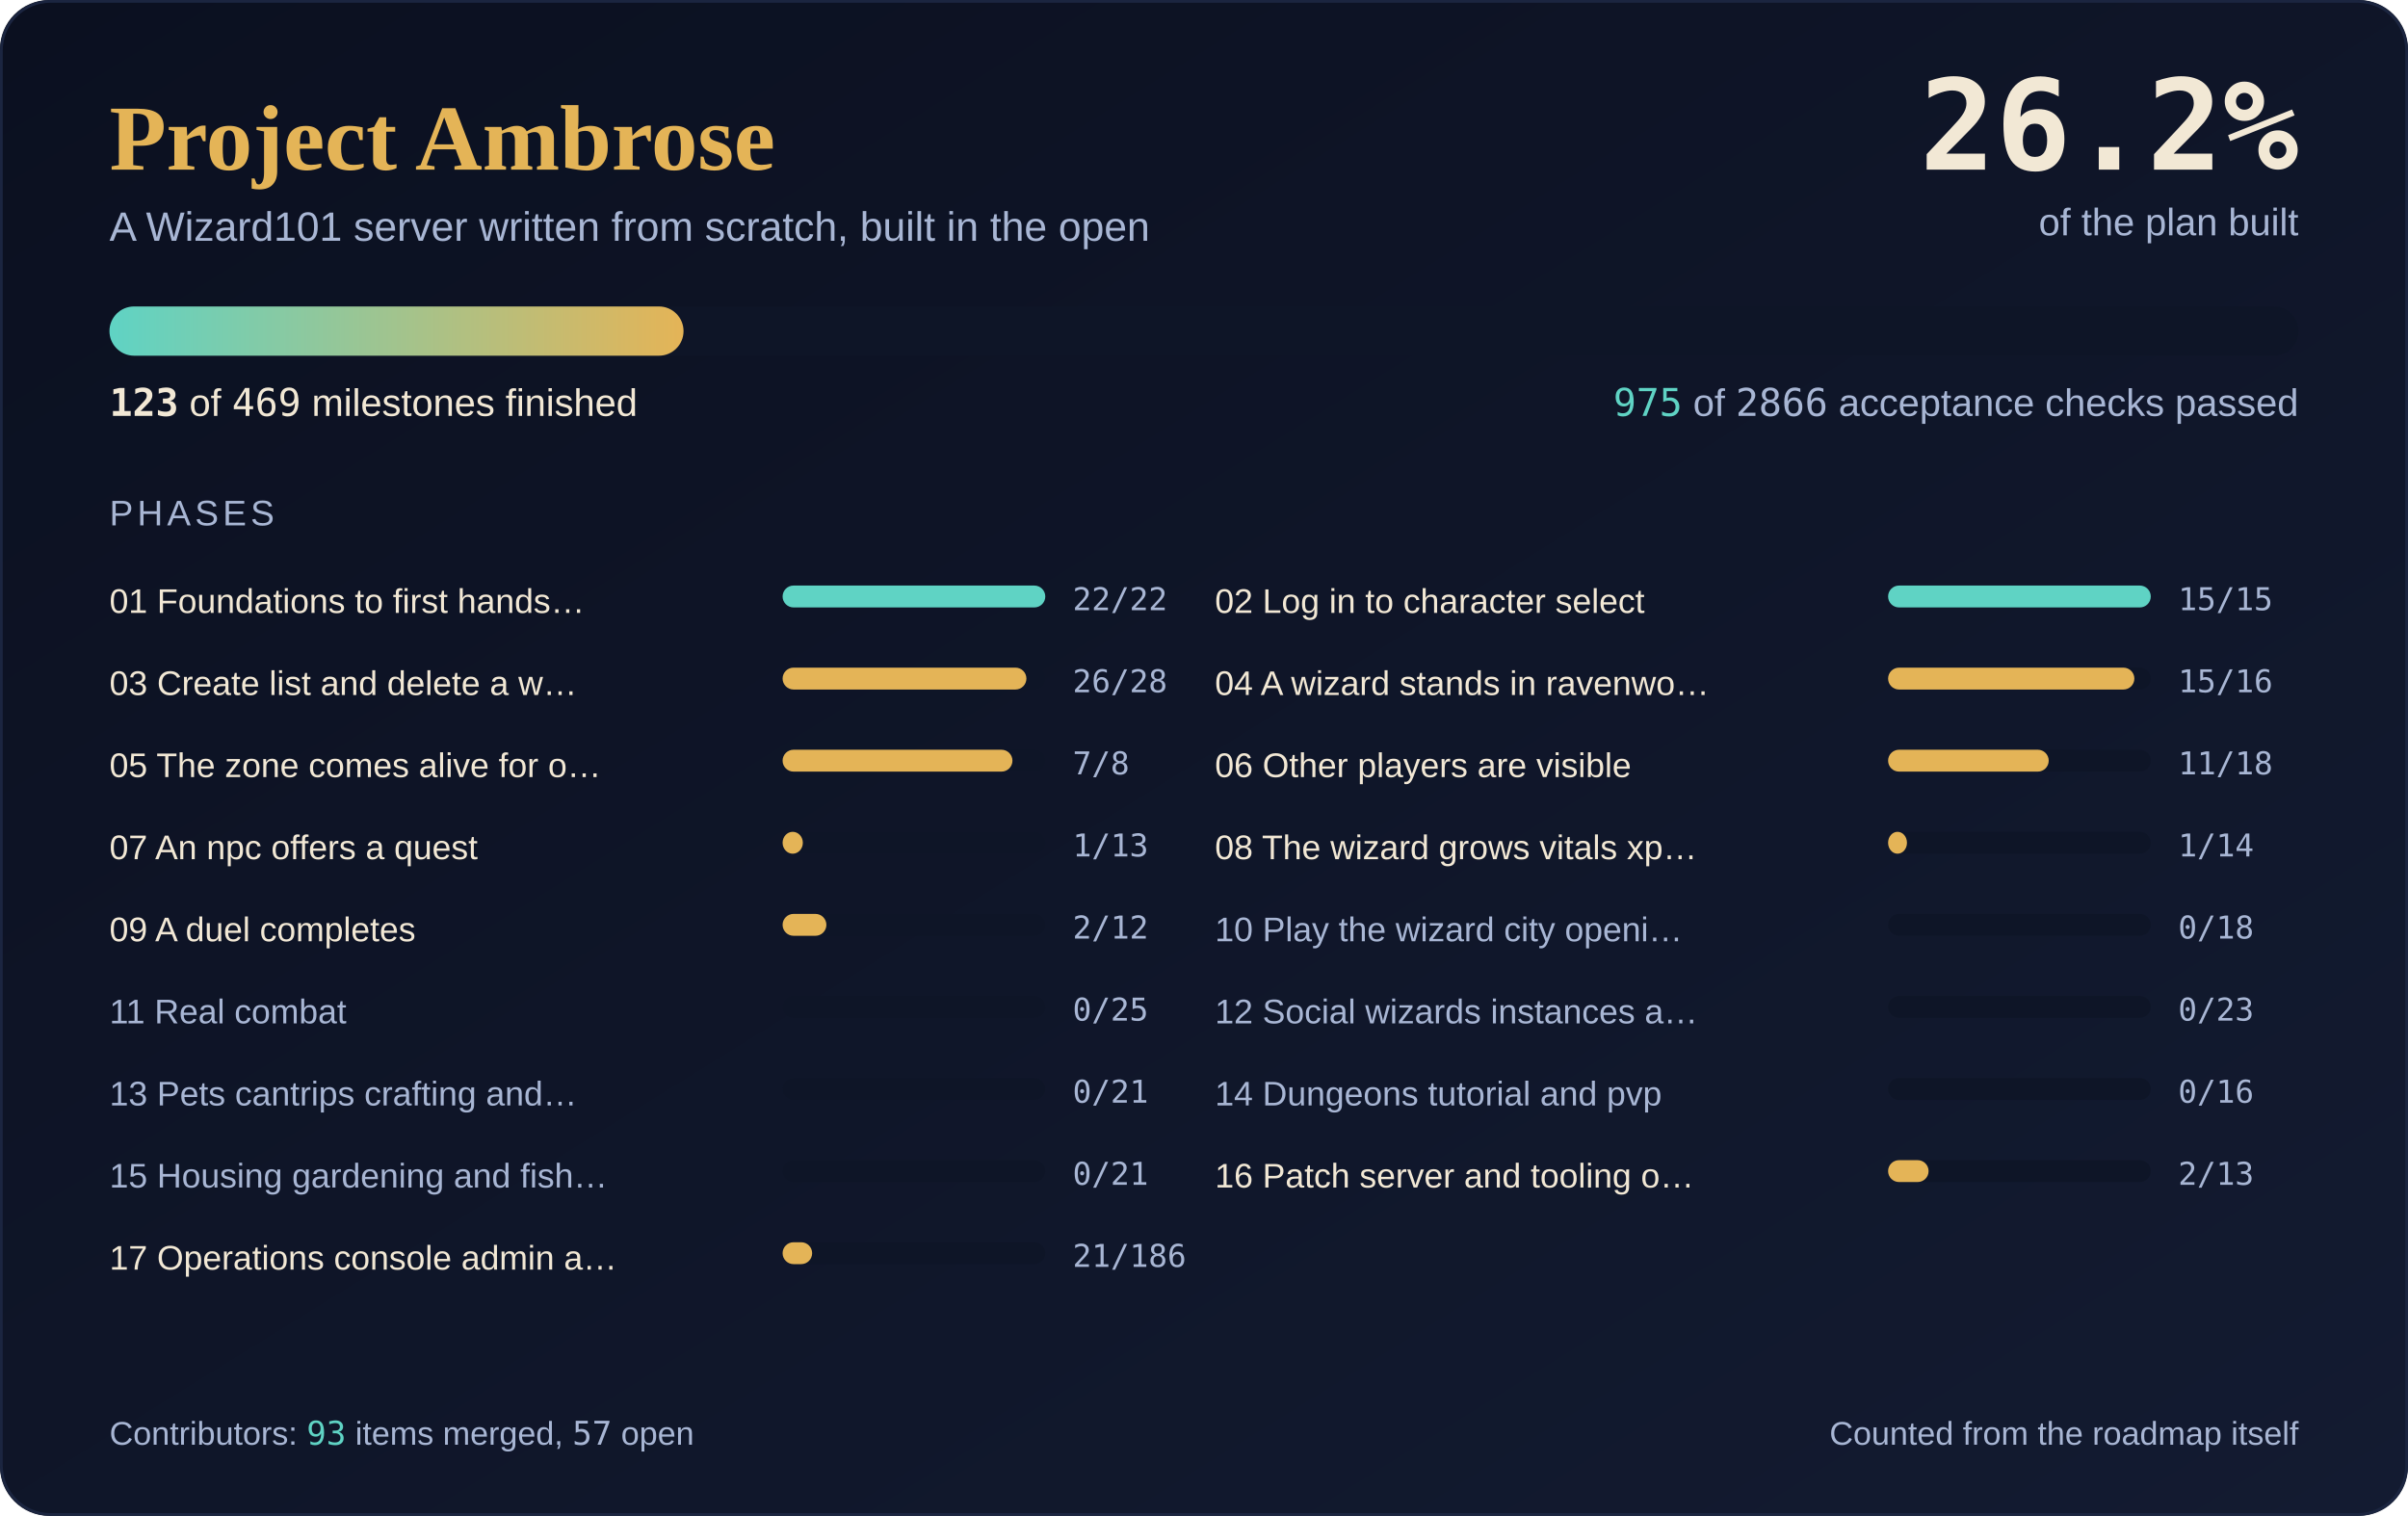
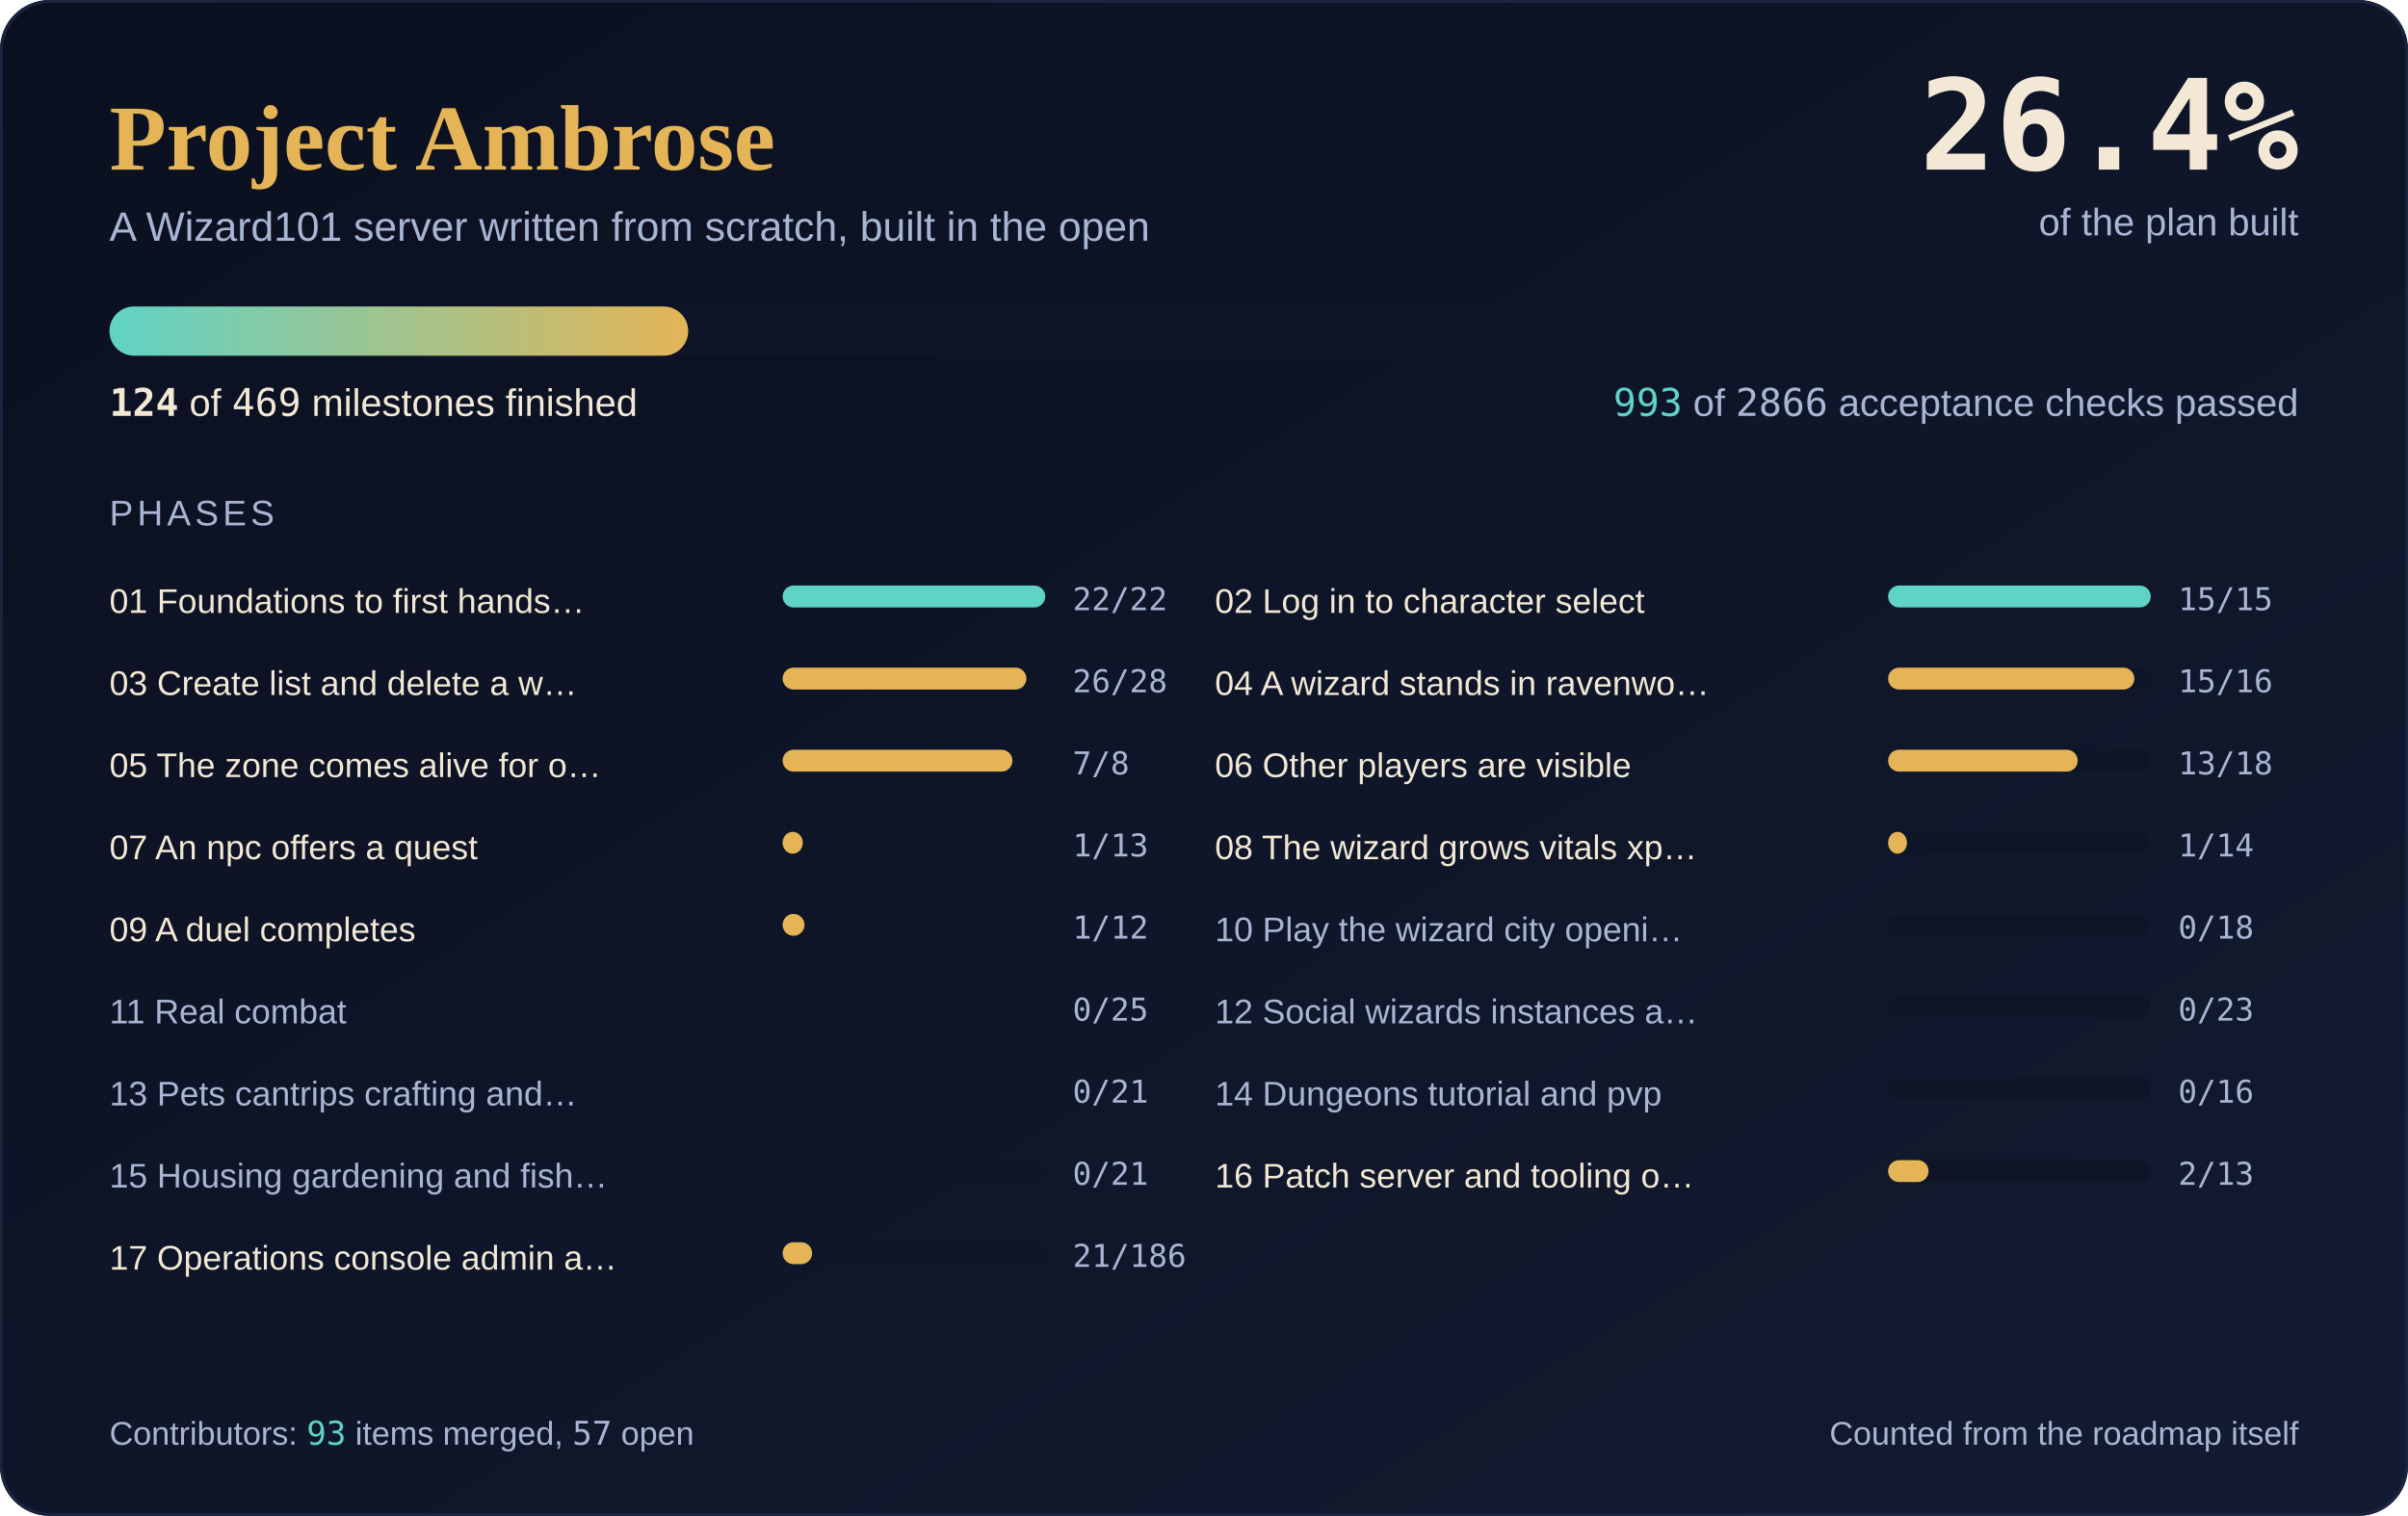
- <svg xmlns="http://www.w3.org/2000/svg" width="880" height="554" viewBox="0 0 880 554" role="img" aria-label="Project Ambrose progress: 123 of 469 milestones complete, 26.2 percent">
+ <svg xmlns="http://www.w3.org/2000/svg" width="880" height="554" viewBox="0 0 880 554" role="img" aria-label="Project Ambrose progress: 124 of 469 milestones complete, 26.4 percent">
  <defs>
    <linearGradient id="sky" x1="0" y1="0" x2="1" y2="1">
      <stop offset="0" stop-color="#0B1020" />
      <stop offset="1" stop-color="#131B31" />
    </linearGradient>
    <linearGradient id="fill" x1="0" y1="0" x2="1" y2="0">
      <stop offset="0" stop-color="#5FD3C4" />
      <stop offset="1" stop-color="#E4B457" />
    </linearGradient>
  </defs>
  <rect width="880" height="554" rx="18" fill="url(#sky)" />
  <rect x="0.5" y="0.5" width="879" height="553" rx="18" fill="none" stroke="#1B2540" />
  <text x="40" y="62" font-family="'Cormorant Garamond', Georgia, 'Times New Roman', serif" font-size="34" font-weight="600" fill="#E4B457">Project Ambrose</text>
  <text x="40" y="88" font-family="Karla, 'Segoe UI', 'Helvetica Neue', Arial, sans-serif" font-size="15" fill="#A8B6D4">A Wizard101 server written from scratch, built in the open</text>
-   <text x="840" y="62" text-anchor="end" font-family="'JetBrains Mono', Consolas, 'DejaVu Sans Mono', monospace" font-size="46" font-weight="700" fill="#F2E8D5">26.2%</text>
+   <text x="840" y="62" text-anchor="end" font-family="'JetBrains Mono', Consolas, 'DejaVu Sans Mono', monospace" font-size="46" font-weight="700" fill="#F2E8D5">26.4%</text>
  <text x="840" y="86" text-anchor="end" font-family="Karla, 'Segoe UI', 'Helvetica Neue', Arial, sans-serif" font-size="14" fill="#A8B6D4">of the plan built</text>
  <rect x="40" y="112" width="800" height="18" rx="9.0" fill="#0E1527" />
-   <rect x="40" y="112" width="209.8" height="18" rx="9.0" fill="url(#fill)" />
+   <rect x="40" y="112" width="211.5" height="18" rx="9.0" fill="url(#fill)" />
  <text x="40" y="152" font-family="Karla, 'Segoe UI', 'Helvetica Neue', Arial, sans-serif" font-size="14" fill="#F2E8D5">
-     <tspan font-family="'JetBrains Mono', Consolas, 'DejaVu Sans Mono', monospace" font-weight="700">123</tspan> of <tspan font-family="'JetBrains Mono', Consolas, 'DejaVu Sans Mono', monospace">469</tspan> milestones finished</text>
+     <tspan font-family="'JetBrains Mono', Consolas, 'DejaVu Sans Mono', monospace" font-weight="700">124</tspan> of <tspan font-family="'JetBrains Mono', Consolas, 'DejaVu Sans Mono', monospace">469</tspan> milestones finished</text>
  <text x="840" y="152" text-anchor="end" font-family="Karla, 'Segoe UI', 'Helvetica Neue', Arial, sans-serif" font-size="14" fill="#A8B6D4">
-     <tspan font-family="'JetBrains Mono', Consolas, 'DejaVu Sans Mono', monospace" fill="#5FD3C4">975</tspan> of <tspan font-family="'JetBrains Mono', Consolas, 'DejaVu Sans Mono', monospace">2866</tspan> acceptance checks passed</text>
+     <tspan font-family="'JetBrains Mono', Consolas, 'DejaVu Sans Mono', monospace" fill="#5FD3C4">993</tspan> of <tspan font-family="'JetBrains Mono', Consolas, 'DejaVu Sans Mono', monospace">2866</tspan> acceptance checks passed</text>
  <text x="40" y="192" font-family="Karla, 'Segoe UI', 'Helvetica Neue', Arial, sans-serif" font-size="13" fill="#A8B6D4" letter-spacing="1.5">PHASES</text>
  <text x="40" y="224" font-family="Karla, 'Segoe UI', 'Helvetica Neue', Arial, sans-serif" font-size="12.5" fill="#F2E8D5">01 Foundations to first hands…</text>
  <rect x="286" y="214" width="96" height="8" rx="4.0" fill="#0E1527" />
  <rect x="286" y="214" width="96.0" height="8" rx="4.0" fill="#5FD3C4" />
  <text x="392" y="223" font-family="'JetBrains Mono', Consolas, 'DejaVu Sans Mono', monospace" font-size="11.5" fill="#A8B6D4">22/22</text>
  <text x="444" y="224" font-family="Karla, 'Segoe UI', 'Helvetica Neue', Arial, sans-serif" font-size="12.5" fill="#F2E8D5">02 Log in to character select</text>
  <rect x="690" y="214" width="96" height="8" rx="4.0" fill="#0E1527" />
  <rect x="690" y="214" width="96.0" height="8" rx="4.0" fill="#5FD3C4" />
  <text x="796" y="223" font-family="'JetBrains Mono', Consolas, 'DejaVu Sans Mono', monospace" font-size="11.5" fill="#A8B6D4">15/15</text>
  <text x="40" y="254" font-family="Karla, 'Segoe UI', 'Helvetica Neue', Arial, sans-serif" font-size="12.5" fill="#F2E8D5">03 Create list and delete a w…</text>
  <rect x="286" y="244" width="96" height="8" rx="4.0" fill="#0E1527" />
  <rect x="286" y="244" width="89.1" height="8" rx="4.0" fill="#E4B457" />
  <text x="392" y="253" font-family="'JetBrains Mono', Consolas, 'DejaVu Sans Mono', monospace" font-size="11.5" fill="#A8B6D4">26/28</text>
  <text x="444" y="254" font-family="Karla, 'Segoe UI', 'Helvetica Neue', Arial, sans-serif" font-size="12.5" fill="#F2E8D5">04 A wizard stands in ravenwo…</text>
  <rect x="690" y="244" width="96" height="8" rx="4.0" fill="#0E1527" />
  <rect x="690" y="244" width="90.0" height="8" rx="4.0" fill="#E4B457" />
  <text x="796" y="253" font-family="'JetBrains Mono', Consolas, 'DejaVu Sans Mono', monospace" font-size="11.5" fill="#A8B6D4">15/16</text>
  <text x="40" y="284" font-family="Karla, 'Segoe UI', 'Helvetica Neue', Arial, sans-serif" font-size="12.5" fill="#F2E8D5">05 The zone comes alive for o…</text>
  <rect x="286" y="274" width="96" height="8" rx="4.0" fill="#0E1527" />
  <rect x="286" y="274" width="84.0" height="8" rx="4.0" fill="#E4B457" />
  <text x="392" y="283" font-family="'JetBrains Mono', Consolas, 'DejaVu Sans Mono', monospace" font-size="11.5" fill="#A8B6D4">7/8</text>
  <text x="444" y="284" font-family="Karla, 'Segoe UI', 'Helvetica Neue', Arial, sans-serif" font-size="12.5" fill="#F2E8D5">06 Other players are visible</text>
  <rect x="690" y="274" width="96" height="8" rx="4.0" fill="#0E1527" />
-   <rect x="690" y="274" width="58.7" height="8" rx="4.0" fill="#E4B457" />
-   <text x="796" y="283" font-family="'JetBrains Mono', Consolas, 'DejaVu Sans Mono', monospace" font-size="11.5" fill="#A8B6D4">11/18</text>
+   <rect x="690" y="274" width="69.3" height="8" rx="4.0" fill="#E4B457" />
+   <text x="796" y="283" font-family="'JetBrains Mono', Consolas, 'DejaVu Sans Mono', monospace" font-size="11.5" fill="#A8B6D4">13/18</text>
  <text x="40" y="314" font-family="Karla, 'Segoe UI', 'Helvetica Neue', Arial, sans-serif" font-size="12.5" fill="#F2E8D5">07 An npc offers a quest</text>
  <rect x="286" y="304" width="96" height="8" rx="4.0" fill="#0E1527" />
  <rect x="286" y="304" width="7.4" height="8" rx="4.0" fill="#E4B457" />
  <text x="392" y="313" font-family="'JetBrains Mono', Consolas, 'DejaVu Sans Mono', monospace" font-size="11.5" fill="#A8B6D4">1/13</text>
  <text x="444" y="314" font-family="Karla, 'Segoe UI', 'Helvetica Neue', Arial, sans-serif" font-size="12.5" fill="#F2E8D5">08 The wizard grows vitals xp…</text>
  <rect x="690" y="304" width="96" height="8" rx="4.0" fill="#0E1527" />
  <rect x="690" y="304" width="6.9" height="8" rx="4.0" fill="#E4B457" />
  <text x="796" y="313" font-family="'JetBrains Mono', Consolas, 'DejaVu Sans Mono', monospace" font-size="11.5" fill="#A8B6D4">1/14</text>
  <text x="40" y="344" font-family="Karla, 'Segoe UI', 'Helvetica Neue', Arial, sans-serif" font-size="12.5" fill="#F2E8D5">09 A duel completes</text>
  <rect x="286" y="334" width="96" height="8" rx="4.0" fill="#0E1527" />
-   <rect x="286" y="334" width="16.0" height="8" rx="4.0" fill="#E4B457" />
-   <text x="392" y="343" font-family="'JetBrains Mono', Consolas, 'DejaVu Sans Mono', monospace" font-size="11.5" fill="#A8B6D4">2/12</text>
+   <rect x="286" y="334" width="8.0" height="8" rx="4.0" fill="#E4B457" />
+   <text x="392" y="343" font-family="'JetBrains Mono', Consolas, 'DejaVu Sans Mono', monospace" font-size="11.5" fill="#A8B6D4">1/12</text>
  <text x="444" y="344" font-family="Karla, 'Segoe UI', 'Helvetica Neue', Arial, sans-serif" font-size="12.5" fill="#A8B6D4">10 Play the wizard city openi…</text>
  <rect x="690" y="334" width="96" height="8" rx="4.0" fill="#0E1527" />
  <text x="796" y="343" font-family="'JetBrains Mono', Consolas, 'DejaVu Sans Mono', monospace" font-size="11.5" fill="#A8B6D4">0/18</text>
  <text x="40" y="374" font-family="Karla, 'Segoe UI', 'Helvetica Neue', Arial, sans-serif" font-size="12.5" fill="#A8B6D4">11 Real combat</text>
  <rect x="286" y="364" width="96" height="8" rx="4.0" fill="#0E1527" />
  <text x="392" y="373" font-family="'JetBrains Mono', Consolas, 'DejaVu Sans Mono', monospace" font-size="11.5" fill="#A8B6D4">0/25</text>
  <text x="444" y="374" font-family="Karla, 'Segoe UI', 'Helvetica Neue', Arial, sans-serif" font-size="12.5" fill="#A8B6D4">12 Social wizards instances a…</text>
  <rect x="690" y="364" width="96" height="8" rx="4.0" fill="#0E1527" />
  <text x="796" y="373" font-family="'JetBrains Mono', Consolas, 'DejaVu Sans Mono', monospace" font-size="11.5" fill="#A8B6D4">0/23</text>
  <text x="40" y="404" font-family="Karla, 'Segoe UI', 'Helvetica Neue', Arial, sans-serif" font-size="12.5" fill="#A8B6D4">13 Pets cantrips crafting and…</text>
  <rect x="286" y="394" width="96" height="8" rx="4.0" fill="#0E1527" />
  <text x="392" y="403" font-family="'JetBrains Mono', Consolas, 'DejaVu Sans Mono', monospace" font-size="11.5" fill="#A8B6D4">0/21</text>
  <text x="444" y="404" font-family="Karla, 'Segoe UI', 'Helvetica Neue', Arial, sans-serif" font-size="12.5" fill="#A8B6D4">14 Dungeons tutorial and pvp</text>
  <rect x="690" y="394" width="96" height="8" rx="4.0" fill="#0E1527" />
  <text x="796" y="403" font-family="'JetBrains Mono', Consolas, 'DejaVu Sans Mono', monospace" font-size="11.5" fill="#A8B6D4">0/16</text>
  <text x="40" y="434" font-family="Karla, 'Segoe UI', 'Helvetica Neue', Arial, sans-serif" font-size="12.5" fill="#A8B6D4">15 Housing gardening and fish…</text>
  <rect x="286" y="424" width="96" height="8" rx="4.0" fill="#0E1527" />
  <text x="392" y="433" font-family="'JetBrains Mono', Consolas, 'DejaVu Sans Mono', monospace" font-size="11.5" fill="#A8B6D4">0/21</text>
  <text x="444" y="434" font-family="Karla, 'Segoe UI', 'Helvetica Neue', Arial, sans-serif" font-size="12.5" fill="#F2E8D5">16 Patch server and tooling o…</text>
  <rect x="690" y="424" width="96" height="8" rx="4.0" fill="#0E1527" />
  <rect x="690" y="424" width="14.8" height="8" rx="4.0" fill="#E4B457" />
  <text x="796" y="433" font-family="'JetBrains Mono', Consolas, 'DejaVu Sans Mono', monospace" font-size="11.5" fill="#A8B6D4">2/13</text>
  <text x="40" y="464" font-family="Karla, 'Segoe UI', 'Helvetica Neue', Arial, sans-serif" font-size="12.5" fill="#F2E8D5">17 Operations console admin a…</text>
  <rect x="286" y="454" width="96" height="8" rx="4.0" fill="#0E1527" />
  <rect x="286" y="454" width="10.8" height="8" rx="4.0" fill="#E4B457" />
  <text x="392" y="463" font-family="'JetBrains Mono', Consolas, 'DejaVu Sans Mono', monospace" font-size="11.5" fill="#A8B6D4">21/186</text>
  <text x="40" y="528" font-family="Karla, 'Segoe UI', 'Helvetica Neue', Arial, sans-serif" font-size="12" fill="#A8B6D4">Contributors: <tspan font-family="'JetBrains Mono', Consolas, 'DejaVu Sans Mono', monospace" fill="#5FD3C4">93</tspan> items merged, <tspan font-family="'JetBrains Mono', Consolas, 'DejaVu Sans Mono', monospace">57</tspan> open</text>
  <text x="840" y="528" text-anchor="end" font-family="Karla, 'Segoe UI', 'Helvetica Neue', Arial, sans-serif" font-size="12" fill="#A8B6D4">Counted from the roadmap itself</text>
</svg>
